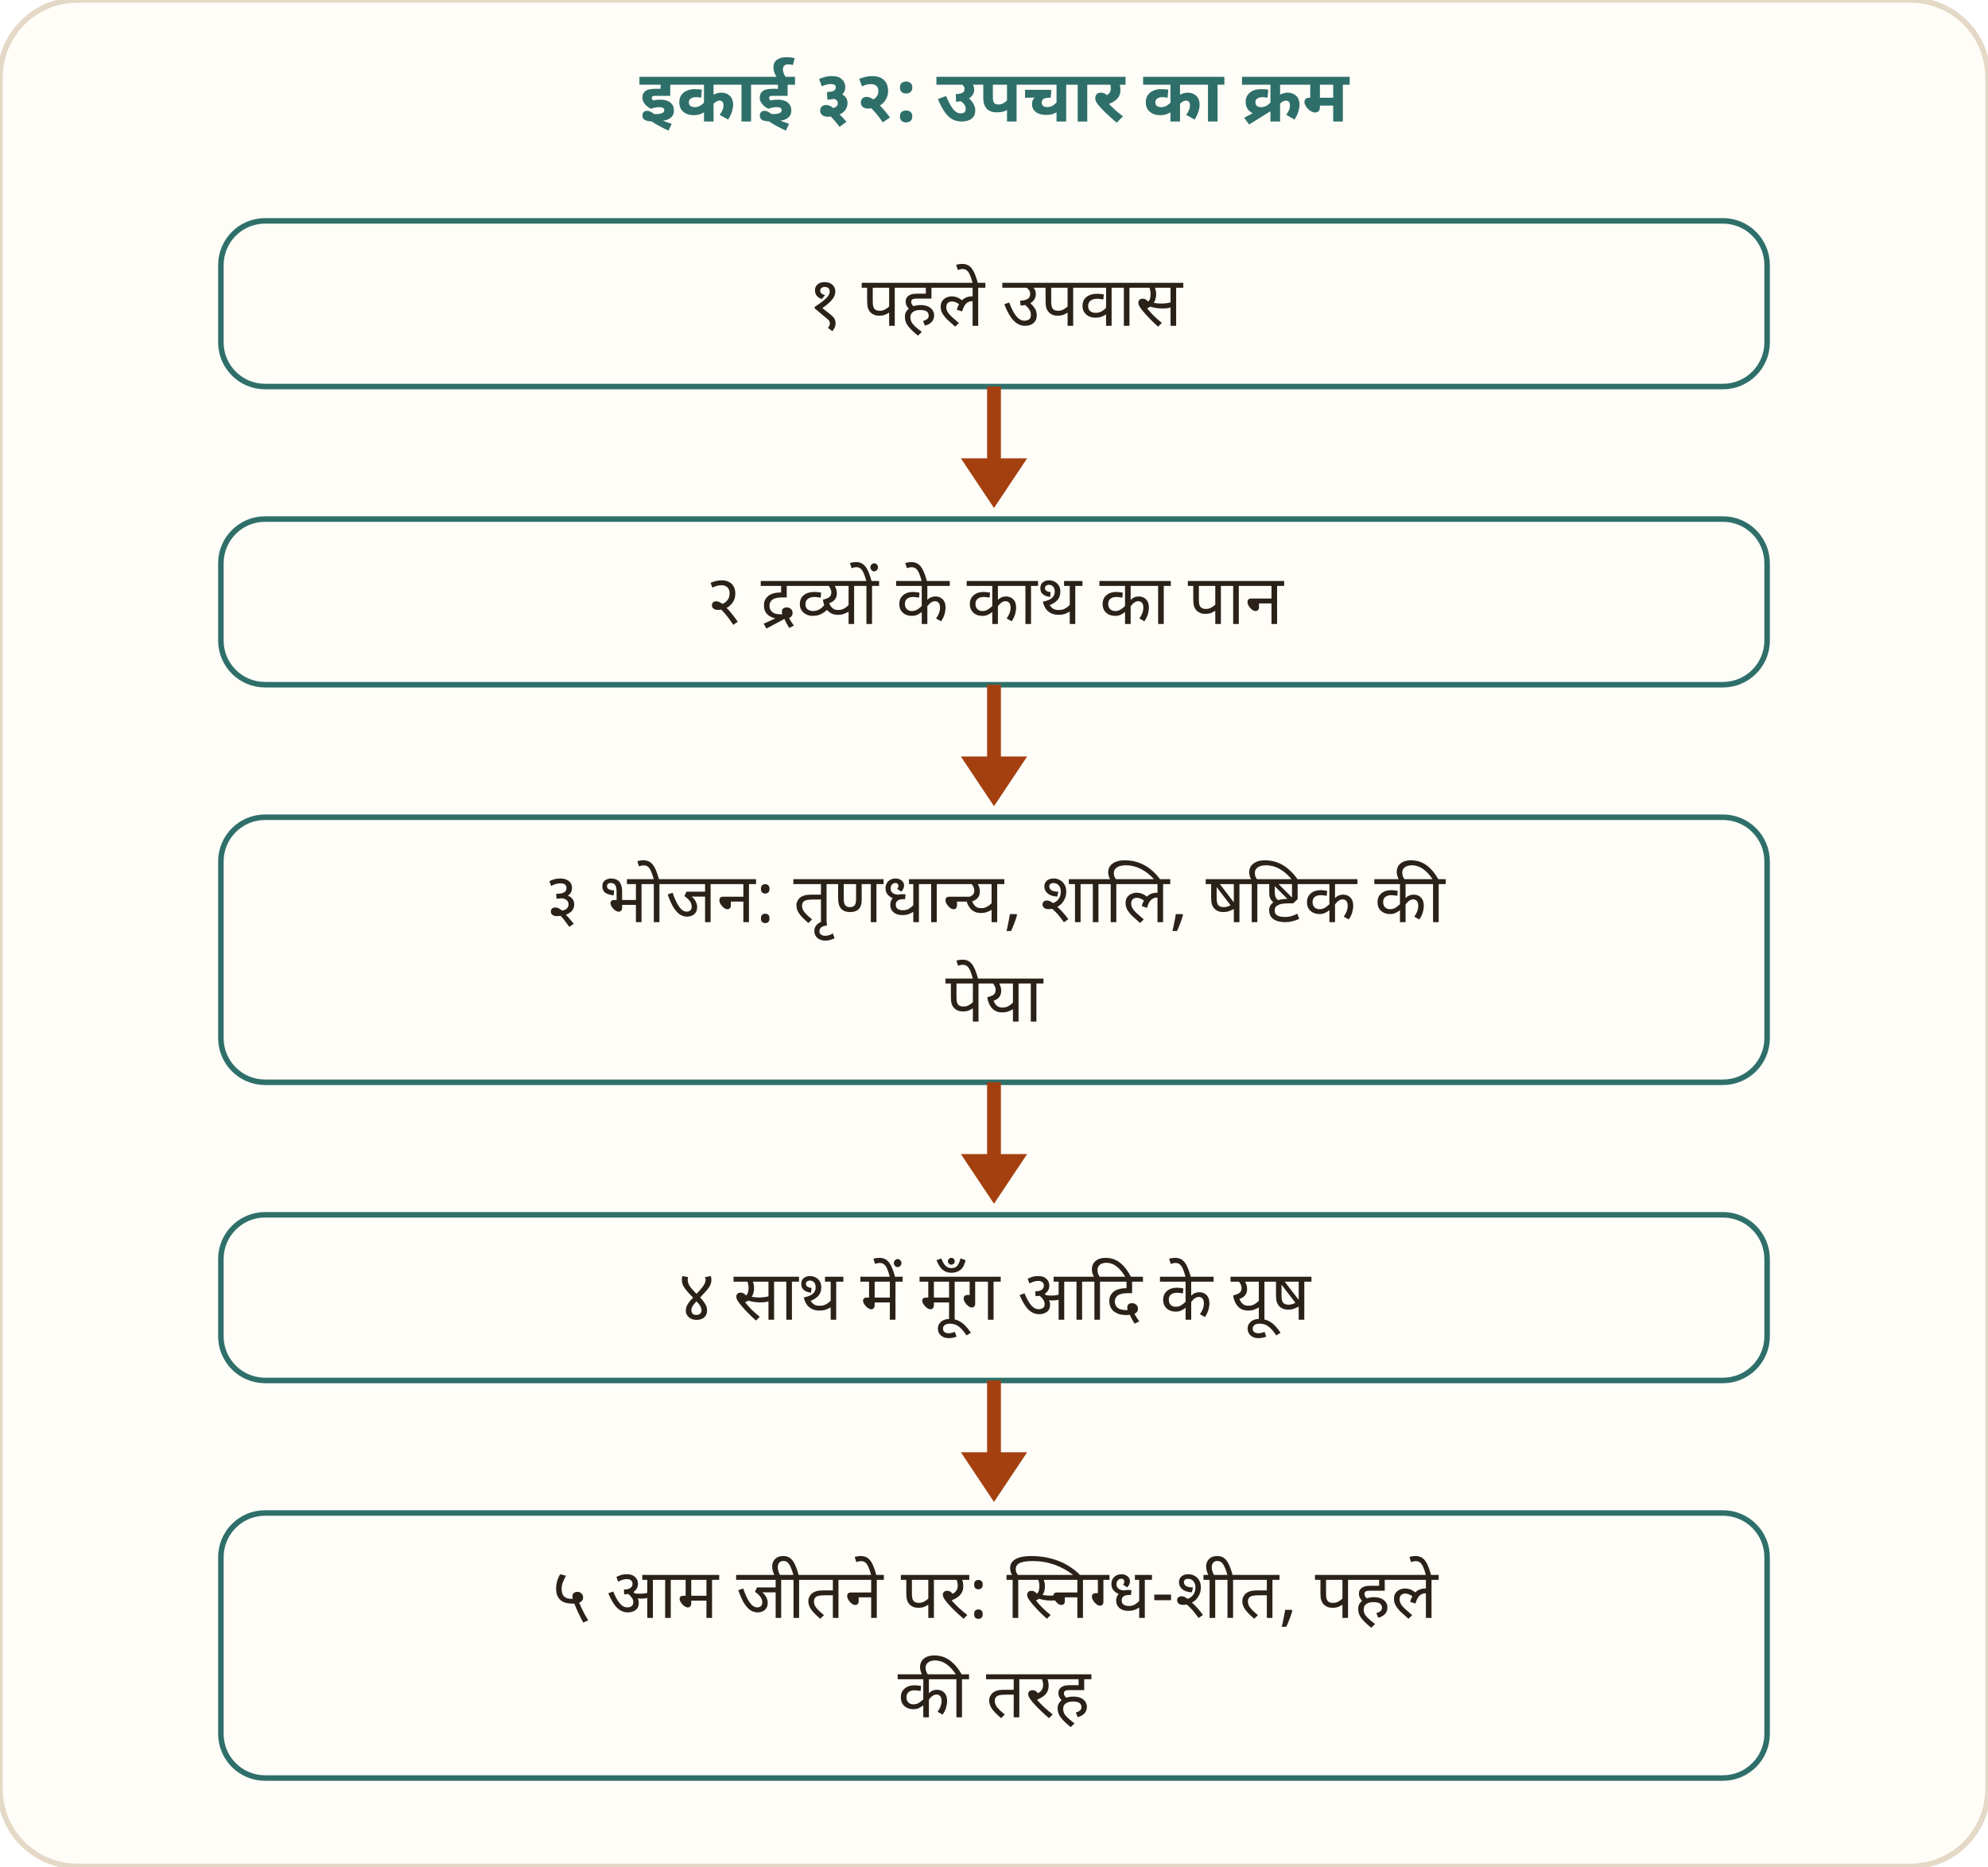
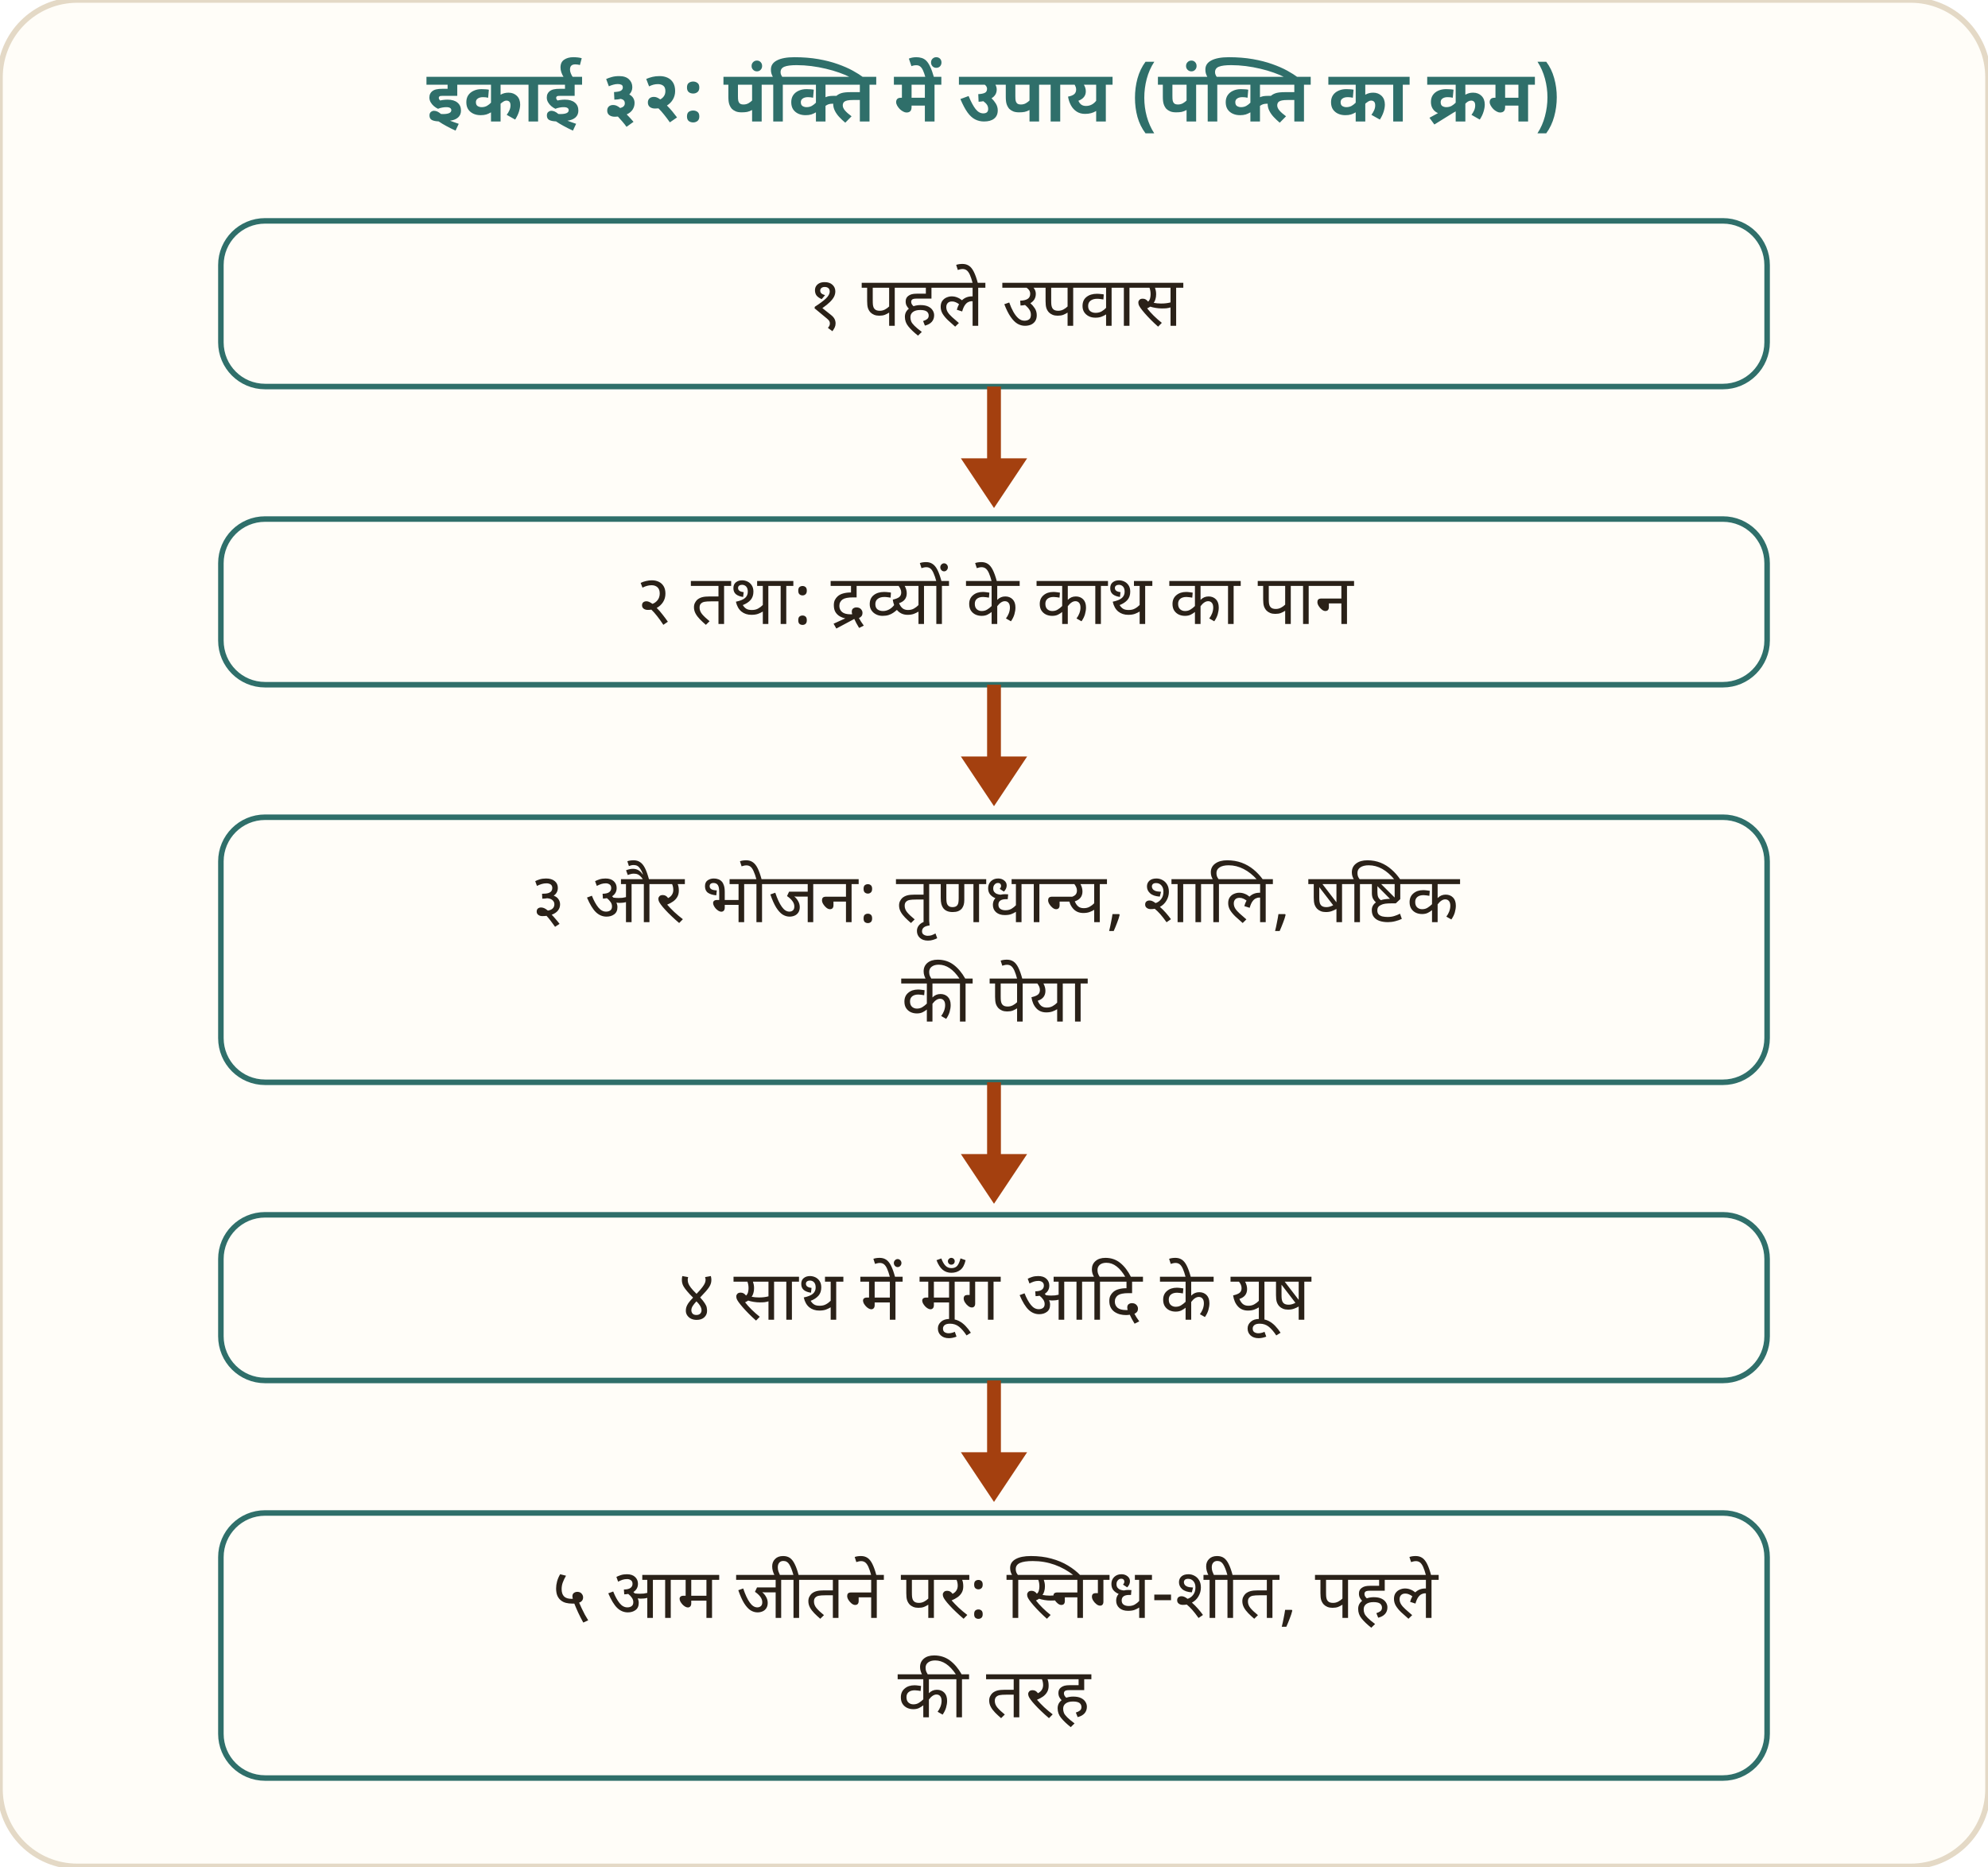
<svg xmlns="http://www.w3.org/2000/svg" viewBox="0 0 360 338" role="img">
  <rect width="360" height="338" rx="14" fill="#fffdf8" stroke="#e4d9c6" />
-   <text x="180" y="22" font-family="'Noto Sans Devanagari','Mukta','Nirmala UI','Mangal',sans-serif" font-size="13" font-weight="700" fill="#2f6f6a" text-anchor="middle">इकाई ३२: उपचार का क्रम</text>
+   <text x="180" y="22" font-family="'Noto Sans Devanagari','Mukta','Nirmala UI','Mangal',sans-serif" font-size="13" font-weight="700" fill="#2f6f6a" text-anchor="middle">इकाई ३२: पंक्ति में उपाय (पंक्ति का क्रम)</text>
  <rect x="40" y="40" width="280" height="30" rx="8" fill="#fffdf8" stroke="#2f6f6a" />
  <text x="180.0" y="59.0" font-family="'Noto Sans Devanagari','Mukta','Nirmala UI','Mangal',sans-serif" font-size="12.5" font-weight="500" fill="#2a2118" text-anchor="middle">१ पहले उपवास</text>
  <line x1="180" y1="70" x2="180" y2="86" stroke="#a4400f" stroke-width="2.5" />
  <polygon points="180,92 174,83 186,83" fill="#a4400f" />
  <rect x="40" y="94" width="280" height="30" rx="8" fill="#fffdf8" stroke="#2f6f6a" />
-   <text x="180.0" y="113.0" font-family="'Noto Sans Devanagari','Mukta','Nirmala UI','Mangal',sans-serif" font-size="12.5" font-weight="500" fill="#2a2118" text-anchor="middle">२ द्रव्यों के काथ का पान</text>
+   <text x="180.0" y="113.0" font-family="'Noto Sans Devanagari','Mukta','Nirmala UI','Mangal',sans-serif" font-size="12.5" font-weight="500" fill="#2a2118" text-anchor="middle">२ तथा: द्रव्यों के काथ का पान</text>
  <line x1="180" y1="124" x2="180" y2="140" stroke="#a4400f" stroke-width="2.5" />
  <polygon points="180,146 174,137 186,137" fill="#a4400f" />
  <rect x="40" y="148" width="280" height="48" rx="8" fill="#fffdf8" stroke="#2f6f6a" />
-   <text x="180.0" y="167.0" font-family="'Noto Sans Devanagari','Mukta','Nirmala UI','Mangal',sans-serif" font-size="12.5" font-weight="500" fill="#2a2118" text-anchor="middle">३ भोजन: तृणधान्य, शालि, षष्टिक की</text>
-   <text x="180.0" y="185.0" font-family="'Noto Sans Devanagari','Mukta','Nirmala UI','Mangal',sans-serif" font-size="12.5" font-weight="500" fill="#2a2118" text-anchor="middle">पेया</text>
+   <text x="180.0" y="167.0" font-family="'Noto Sans Devanagari','Mukta','Nirmala UI','Mangal',sans-serif" font-size="12.5" font-weight="500" fill="#2a2118" text-anchor="middle">३ और भोजन: तृणधान्य, शालि, षष्टिक</text>
+   <text x="180.0" y="185.0" font-family="'Noto Sans Devanagari','Mukta','Nirmala UI','Mangal',sans-serif" font-size="12.5" font-weight="500" fill="#2a2118" text-anchor="middle">की पेया</text>
  <line x1="180" y1="196" x2="180" y2="212" stroke="#a4400f" stroke-width="2.5" />
  <polygon points="180,218 174,209 186,209" fill="#a4400f" />
  <rect x="40" y="220" width="280" height="30" rx="8" fill="#fffdf8" stroke="#2f6f6a" />
  <text x="180.0" y="239.0" font-family="'Noto Sans Devanagari','Mukta','Nirmala UI','Mangal',sans-serif" font-size="12.5" font-weight="500" fill="#2a2118" text-anchor="middle">४ साथ में मूँग आदि के यूष</text>
  <line x1="180" y1="250" x2="180" y2="266" stroke="#a4400f" stroke-width="2.5" />
  <polygon points="180,272 174,263 186,263" fill="#a4400f" />
  <rect x="40" y="274" width="280" height="48" rx="8" fill="#fffdf8" stroke="#2f6f6a" />
  <text x="180.0" y="293.0" font-family="'Noto Sans Devanagari','Mukta','Nirmala UI','Mangal',sans-serif" font-size="12.5" font-weight="500" fill="#2a2118" text-anchor="middle">५ आम जीतने पर: स्निग्ध-शीत, पहले</text>
  <text x="180.0" y="311.0" font-family="'Noto Sans Devanagari','Mukta','Nirmala UI','Mangal',sans-serif" font-size="12.5" font-weight="500" fill="#2a2118" text-anchor="middle">की तरह</text>
</svg>
